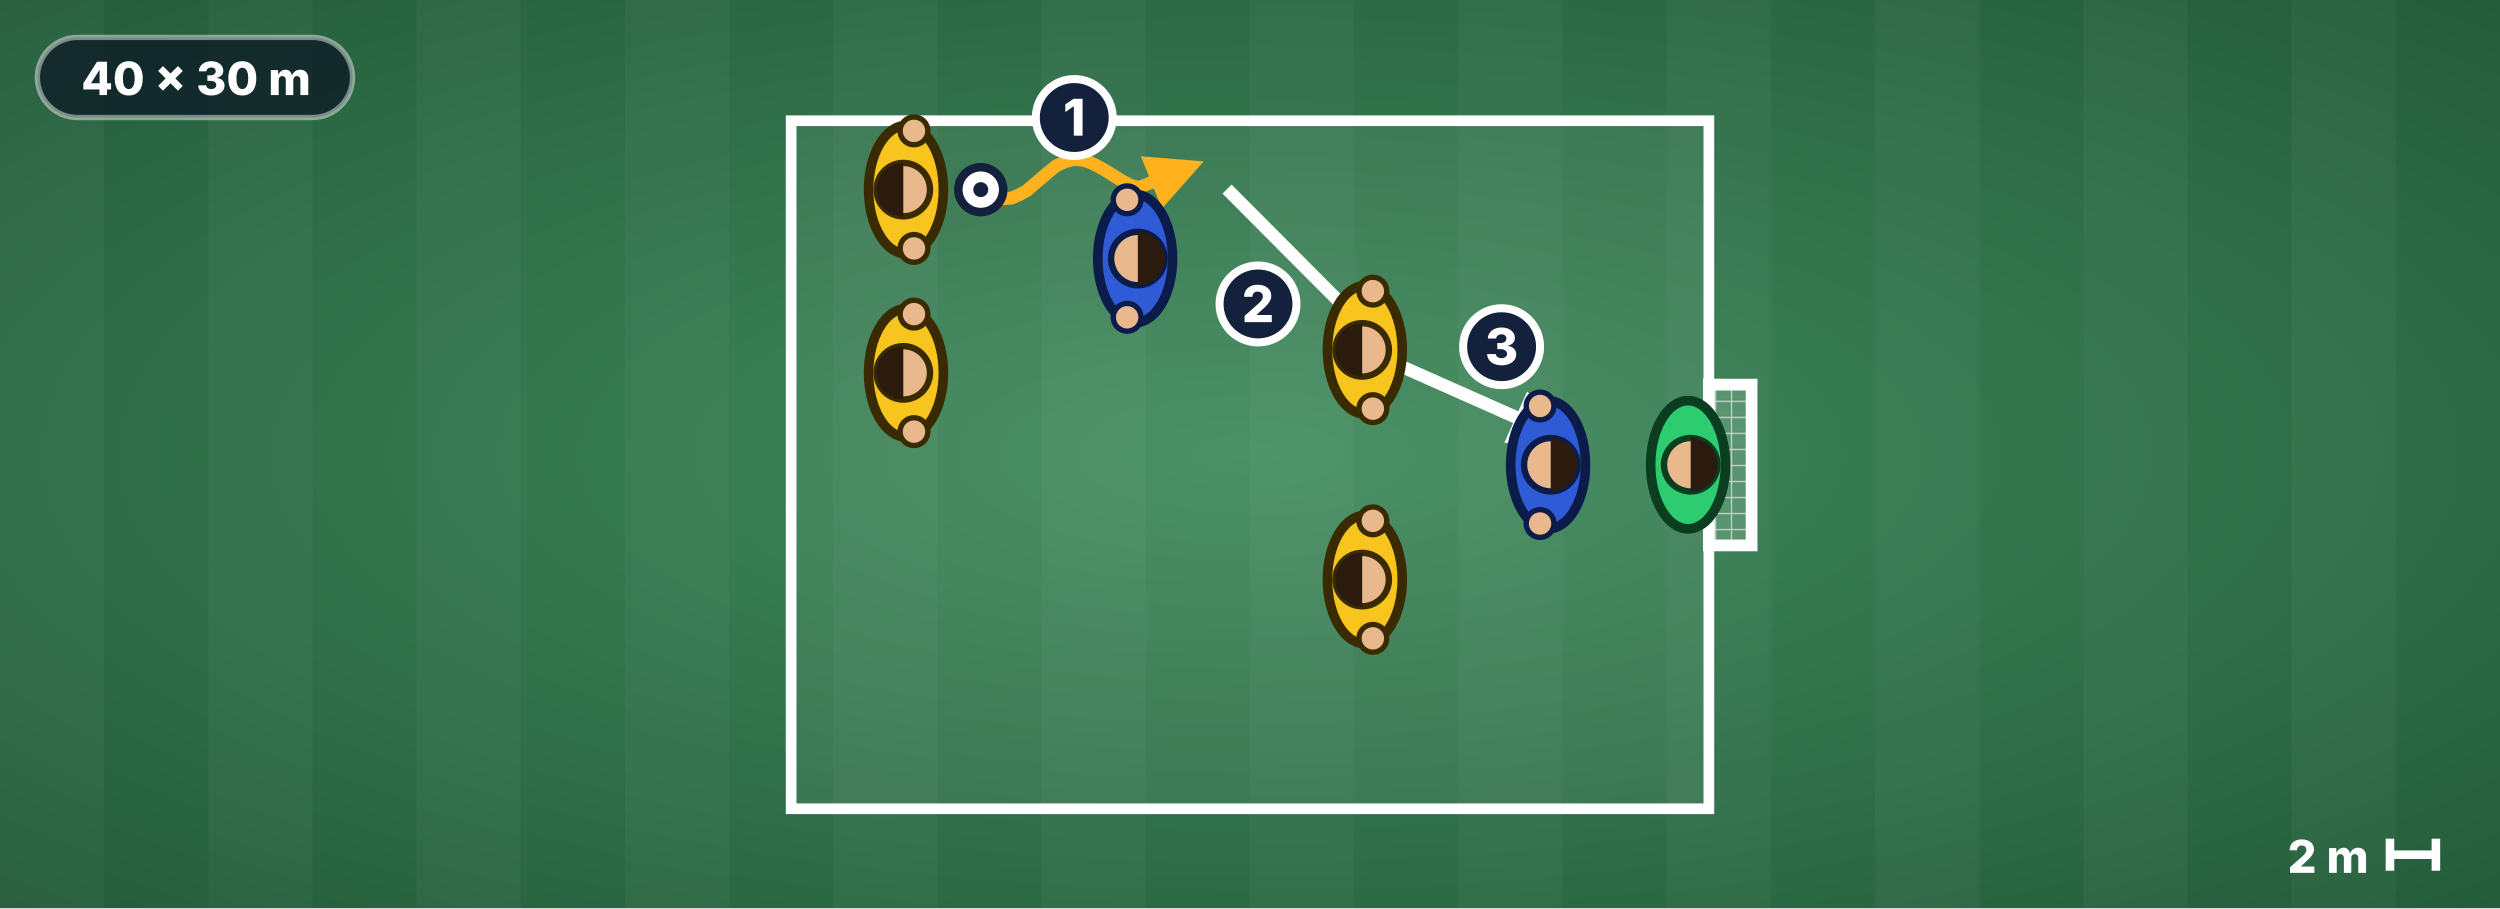
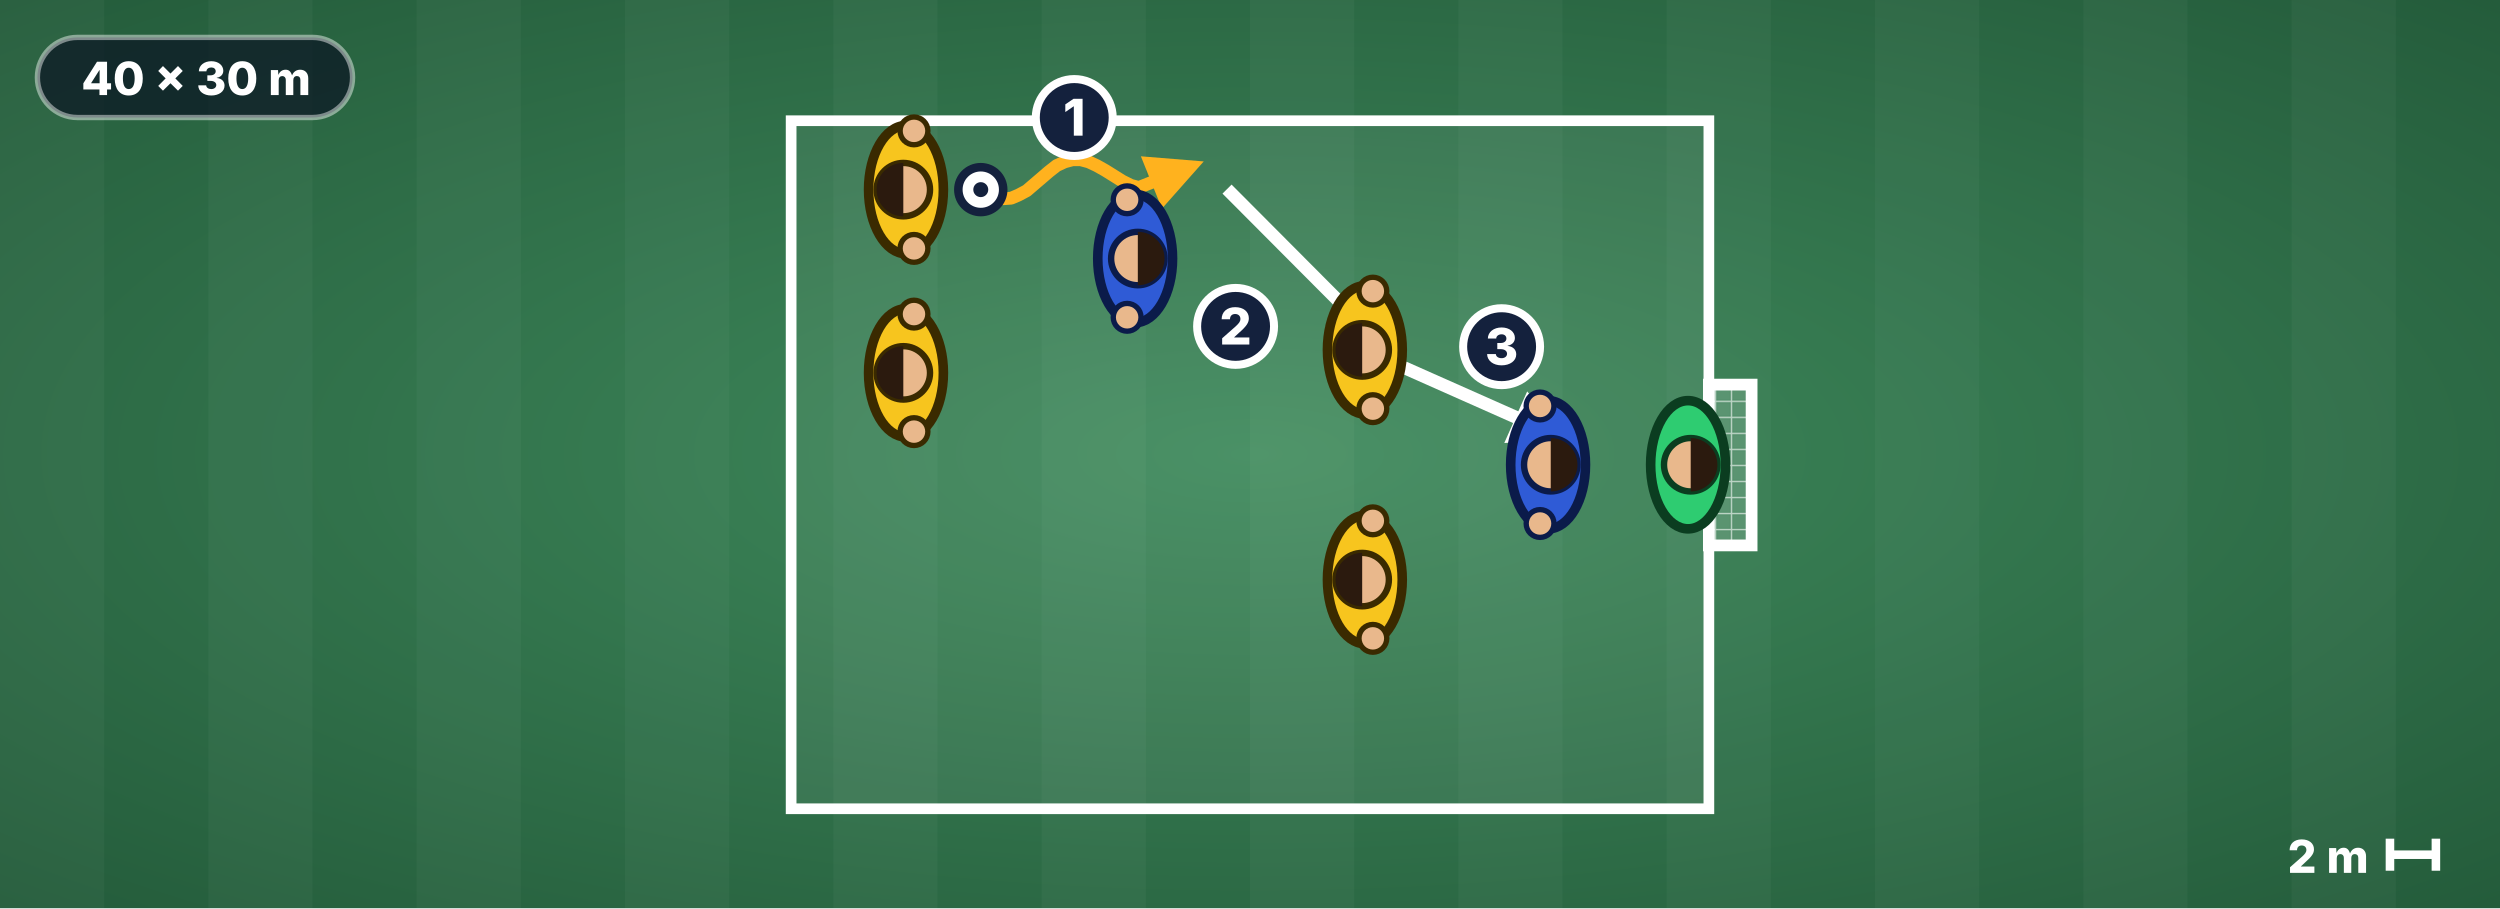
<svg xmlns="http://www.w3.org/2000/svg" viewBox="0 0 468 170" preserveAspectRatio="xMidYMid slice">
  <defs>
    <radialGradient id="g" cx="50%" cy="50%" r="70%">
      <stop offset="0" stop-color="#3f8a5c" />
      <stop offset="1" stop-color="#245c3b" />
    </radialGradient>
    <pattern id="hatch" width="6" height="6" patternUnits="userSpaceOnUse" patternTransform="rotate(45)">
      <rect width="6" height="6" fill="rgba(255,255,255,.10)" />
      <line x1="0" y1="0" x2="0" y2="6" stroke="rgba(255,255,255,.30)" stroke-width="1.6" />
    </pattern>
    <pattern id="net" width="3" height="3" patternUnits="userSpaceOnUse">
      <rect width="3" height="3" fill="rgba(255,255,255,.15)" />
      <path d="M0 0H3M0 0V3" stroke="rgba(255,255,255,.6)" stroke-width=".5" />
    </pattern>
    <marker id="ahW" viewBox="0 0 10 10" refX="7" refY="5" markerWidth="4.4" markerHeight="4.4" orient="auto">
      <path d="M0 0L10 5L0 10z" fill="#fff" />
    </marker>
    <marker id="ahB" viewBox="0 0 10 10" refX="7" refY="5" markerWidth="4.6" markerHeight="4.6" orient="auto">
      <path d="M0 0L10 5L0 10z" fill="#9fdcff" />
    </marker>
    <marker id="ahO" viewBox="0 0 10 10" refX="7" refY="5" markerWidth="4.4" markerHeight="4.4" orient="auto">
      <path d="M0 0L10 5L0 10z" fill="#ffb21e" />
    </marker>
  </defs>
  <rect width="468" height="170" fill="url(#g)" />
  <rect x="0.0" y="0" width="19.5" height="170" fill="rgba(255,255,255,.035)" />
  <rect x="39.0" y="0" width="19.5" height="170" fill="rgba(255,255,255,.035)" />
  <rect x="78.0" y="0" width="19.5" height="170" fill="rgba(255,255,255,.035)" />
  <rect x="117.0" y="0" width="19.5" height="170" fill="rgba(255,255,255,.035)" />
  <rect x="156.0" y="0" width="19.5" height="170" fill="rgba(255,255,255,.035)" />
  <rect x="195.0" y="0" width="19.5" height="170" fill="rgba(255,255,255,.035)" />
  <rect x="234.0" y="0" width="19.5" height="170" fill="rgba(255,255,255,.035)" />
  <rect x="273.0" y="0" width="19.5" height="170" fill="rgba(255,255,255,.035)" />
  <rect x="312.0" y="0" width="19.5" height="170" fill="rgba(255,255,255,.035)" />
  <rect x="351.0" y="0" width="19.5" height="170" fill="rgba(255,255,255,.035)" />
  <rect x="390.0" y="0" width="19.5" height="170" fill="rgba(255,255,255,.035)" />
  <rect x="429.0" y="0" width="19.5" height="170" fill="rgba(255,255,255,.035)" />
  <rect x="148.1" y="22.6" width="171.8" height="128.8" fill="rgba(255,255,255,.06)" stroke="#fff" stroke-width="2" />
  <rect x="319.9" y="72.0" width="8" height="30.1" fill="url(#net)" stroke="#fff" stroke-width="2.2" />
  <polyline points="181.6,34.6 183.1,35.6 184.7,36.4 186.3,37.0 187.8,37.2 189.3,37.1 190.7,36.5 192.2,35.7 193.6,34.5 195.0,33.3 196.4,32.1 197.8,31.0 199.3,30.3 200.8,29.9 202.3,29.9 203.8,30.3 205.3,31.0 206.9,31.9 208.5,32.9 210.1,33.9 211.7,34.7 213.2,35.1 222.4,31.4" fill="none" stroke="#ffb21e" stroke-width="2.4" stroke-linejoin="round" marker-end="url(#ahO)" />
  <line x1="229.7" y1="35.4" x2="257.0" y2="62.8" stroke="#fff" stroke-width="2.4" marker-end="url(#ahW)" />
  <line x1="262.8" y1="68.8" x2="290.5" y2="81.1" stroke="#fff" stroke-width="2.4" marker-end="url(#ahW)" />
  <g transform="translate(316.0,87.0) rotate(270)">
    <ellipse rx="12" ry="7" fill="#2ecc71" stroke="#0b3d20" stroke-width="1.8" />
    <circle cy=".5" r="5" fill="#e9b88c" stroke="#0b3d20" stroke-width="1.2" />
    <path d="M-5 .5A5 5 0 0 0 5 .5Z" fill="#2b1a0e" />
  </g>
  <g>
    <circle cx="201.1" cy="22.0" r="7.2" fill="#14213d" stroke="#fff" stroke-width="1.5" />
    <text x="201.1" y="25.4" text-anchor="middle" font-family="Inter" font-weight="800" font-size="9.5" fill="#fff">1</text>
  </g>
  <g>
-     <circle cx="235.5" cy="56.9" r="7.2" fill="#14213d" stroke="#fff" stroke-width="1.5" />
-     <text x="235.5" y="60.3" text-anchor="middle" font-family="Inter" font-weight="800" font-size="9.5" fill="#fff">2</text>
+     <circle cx="231.3" cy="61.1" r="7.2" fill="#14213d" stroke="#fff" stroke-width="1.5" />
+     <text x="231.3" y="64.5" text-anchor="middle" font-family="Inter" font-weight="800" font-size="9.5" fill="#fff">2</text>
  </g>
  <g>
    <circle cx="281.1" cy="64.9" r="7.2" fill="#14213d" stroke="#fff" stroke-width="1.5" />
    <text x="281.1" y="68.3" text-anchor="middle" font-family="Inter" font-weight="800" font-size="9.5" fill="#fff">3</text>
  </g>
  <g transform="translate(169.6,35.5) rotate(90)">
    <ellipse cx="0" cy="0" rx="12" ry="7" fill="#f7c51e" stroke="#3a2a00" stroke-width="1.8" />
    <circle cx="-11" cy="-1.5" r="2.6" fill="#e9b88c" stroke="#3a2a00" stroke-width="1" />
    <circle cx="11" cy="-1.5" r="2.6" fill="#e9b88c" stroke="#3a2a00" stroke-width="1" />
    <circle cx="0" cy="0.5" r="5" fill="#e9b88c" stroke="#3a2a00" stroke-width="1.2" />
    <path d="M-5 0.5 A5 5 0 0 0 5 0.5 Z" fill="#2b1a0e" />
  </g>
  <circle cx="183.6" cy="35.5" r="4.2" fill="#fff" stroke="#14213d" stroke-width="1.6" />
  <circle cx="183.6" cy="35.5" r="1.4" fill="#14213d" />
  <g transform="translate(169.6,69.8) rotate(90)">
    <ellipse cx="0" cy="0" rx="12" ry="7" fill="#f7c51e" stroke="#3a2a00" stroke-width="1.8" />
    <circle cx="-11" cy="-1.5" r="2.6" fill="#e9b88c" stroke="#3a2a00" stroke-width="1" />
    <circle cx="11" cy="-1.5" r="2.6" fill="#e9b88c" stroke="#3a2a00" stroke-width="1" />
    <circle cx="0" cy="0.5" r="5" fill="#e9b88c" stroke="#3a2a00" stroke-width="1.2" />
    <path d="M-5 0.5 A5 5 0 0 0 5 0.5 Z" fill="#2b1a0e" />
  </g>
  <g transform="translate(212.5,48.4) rotate(270)">
    <ellipse cx="0" cy="0" rx="12" ry="7" fill="#2f5bd6" stroke="#0b1b4a" stroke-width="1.8" />
    <circle cx="-11" cy="-1.5" r="2.6" fill="#e9b88c" stroke="#0b1b4a" stroke-width="1" />
    <circle cx="11" cy="-1.5" r="2.6" fill="#e9b88c" stroke="#0b1b4a" stroke-width="1" />
    <circle cx="0" cy="0.5" r="5" fill="#e9b88c" stroke="#0b1b4a" stroke-width="1.2" />
    <path d="M-5 0.5 A5 5 0 0 0 5 0.5 Z" fill="#2b1a0e" />
  </g>
  <g transform="translate(255.5,65.5) rotate(90)">
    <ellipse cx="0" cy="0" rx="12" ry="7" fill="#f7c51e" stroke="#3a2a00" stroke-width="1.8" />
    <circle cx="-11" cy="-1.5" r="2.6" fill="#e9b88c" stroke="#3a2a00" stroke-width="1" />
    <circle cx="11" cy="-1.5" r="2.6" fill="#e9b88c" stroke="#3a2a00" stroke-width="1" />
    <circle cx="0" cy="0.5" r="5" fill="#e9b88c" stroke="#3a2a00" stroke-width="1.2" />
    <path d="M-5 0.5 A5 5 0 0 0 5 0.5 Z" fill="#2b1a0e" />
  </g>
  <g transform="translate(255.5,108.5) rotate(90)">
    <ellipse cx="0" cy="0" rx="12" ry="7" fill="#f7c51e" stroke="#3a2a00" stroke-width="1.8" />
    <circle cx="-11" cy="-1.5" r="2.6" fill="#e9b88c" stroke="#3a2a00" stroke-width="1" />
    <circle cx="11" cy="-1.5" r="2.6" fill="#e9b88c" stroke="#3a2a00" stroke-width="1" />
    <circle cx="0" cy="0.5" r="5" fill="#e9b88c" stroke="#3a2a00" stroke-width="1.2" />
    <path d="M-5 0.5 A5 5 0 0 0 5 0.5 Z" fill="#2b1a0e" />
  </g>
  <g transform="translate(289.8,87.0) rotate(270)">
    <ellipse cx="0" cy="0" rx="12" ry="7" fill="#2f5bd6" stroke="#0b1b4a" stroke-width="1.8" />
    <circle cx="-11" cy="-1.5" r="2.6" fill="#e9b88c" stroke="#0b1b4a" stroke-width="1" />
    <circle cx="11" cy="-1.5" r="2.6" fill="#e9b88c" stroke="#0b1b4a" stroke-width="1" />
    <circle cx="0" cy="0.5" r="5" fill="#e9b88c" stroke="#0b1b4a" stroke-width="1.2" />
    <path d="M-5 0.5 A5 5 0 0 0 5 0.5 Z" fill="#2b1a0e" />
  </g>
  <rect x="7" y="7" width="59" height="15" rx="7.5" fill="rgba(10,20,35,.72)" stroke="rgba(255,255,255,.45)" />
  <text x="36.7" y="17.8" text-anchor="middle" font-family="Inter" font-weight="800" font-size="8.6" fill="#fff">40 × 30 m</text>
  <text x="443.4" y="163.4" text-anchor="end" font-family="Inter" font-weight="800" font-size="8.5" fill="#fff">2 m</text>
  <path d="M447.4 157.0 V163.0 M447.4 160.0 H456.0 M456.0 157.0 V163.0" stroke="#fff" stroke-width="1.6" />
</svg>
